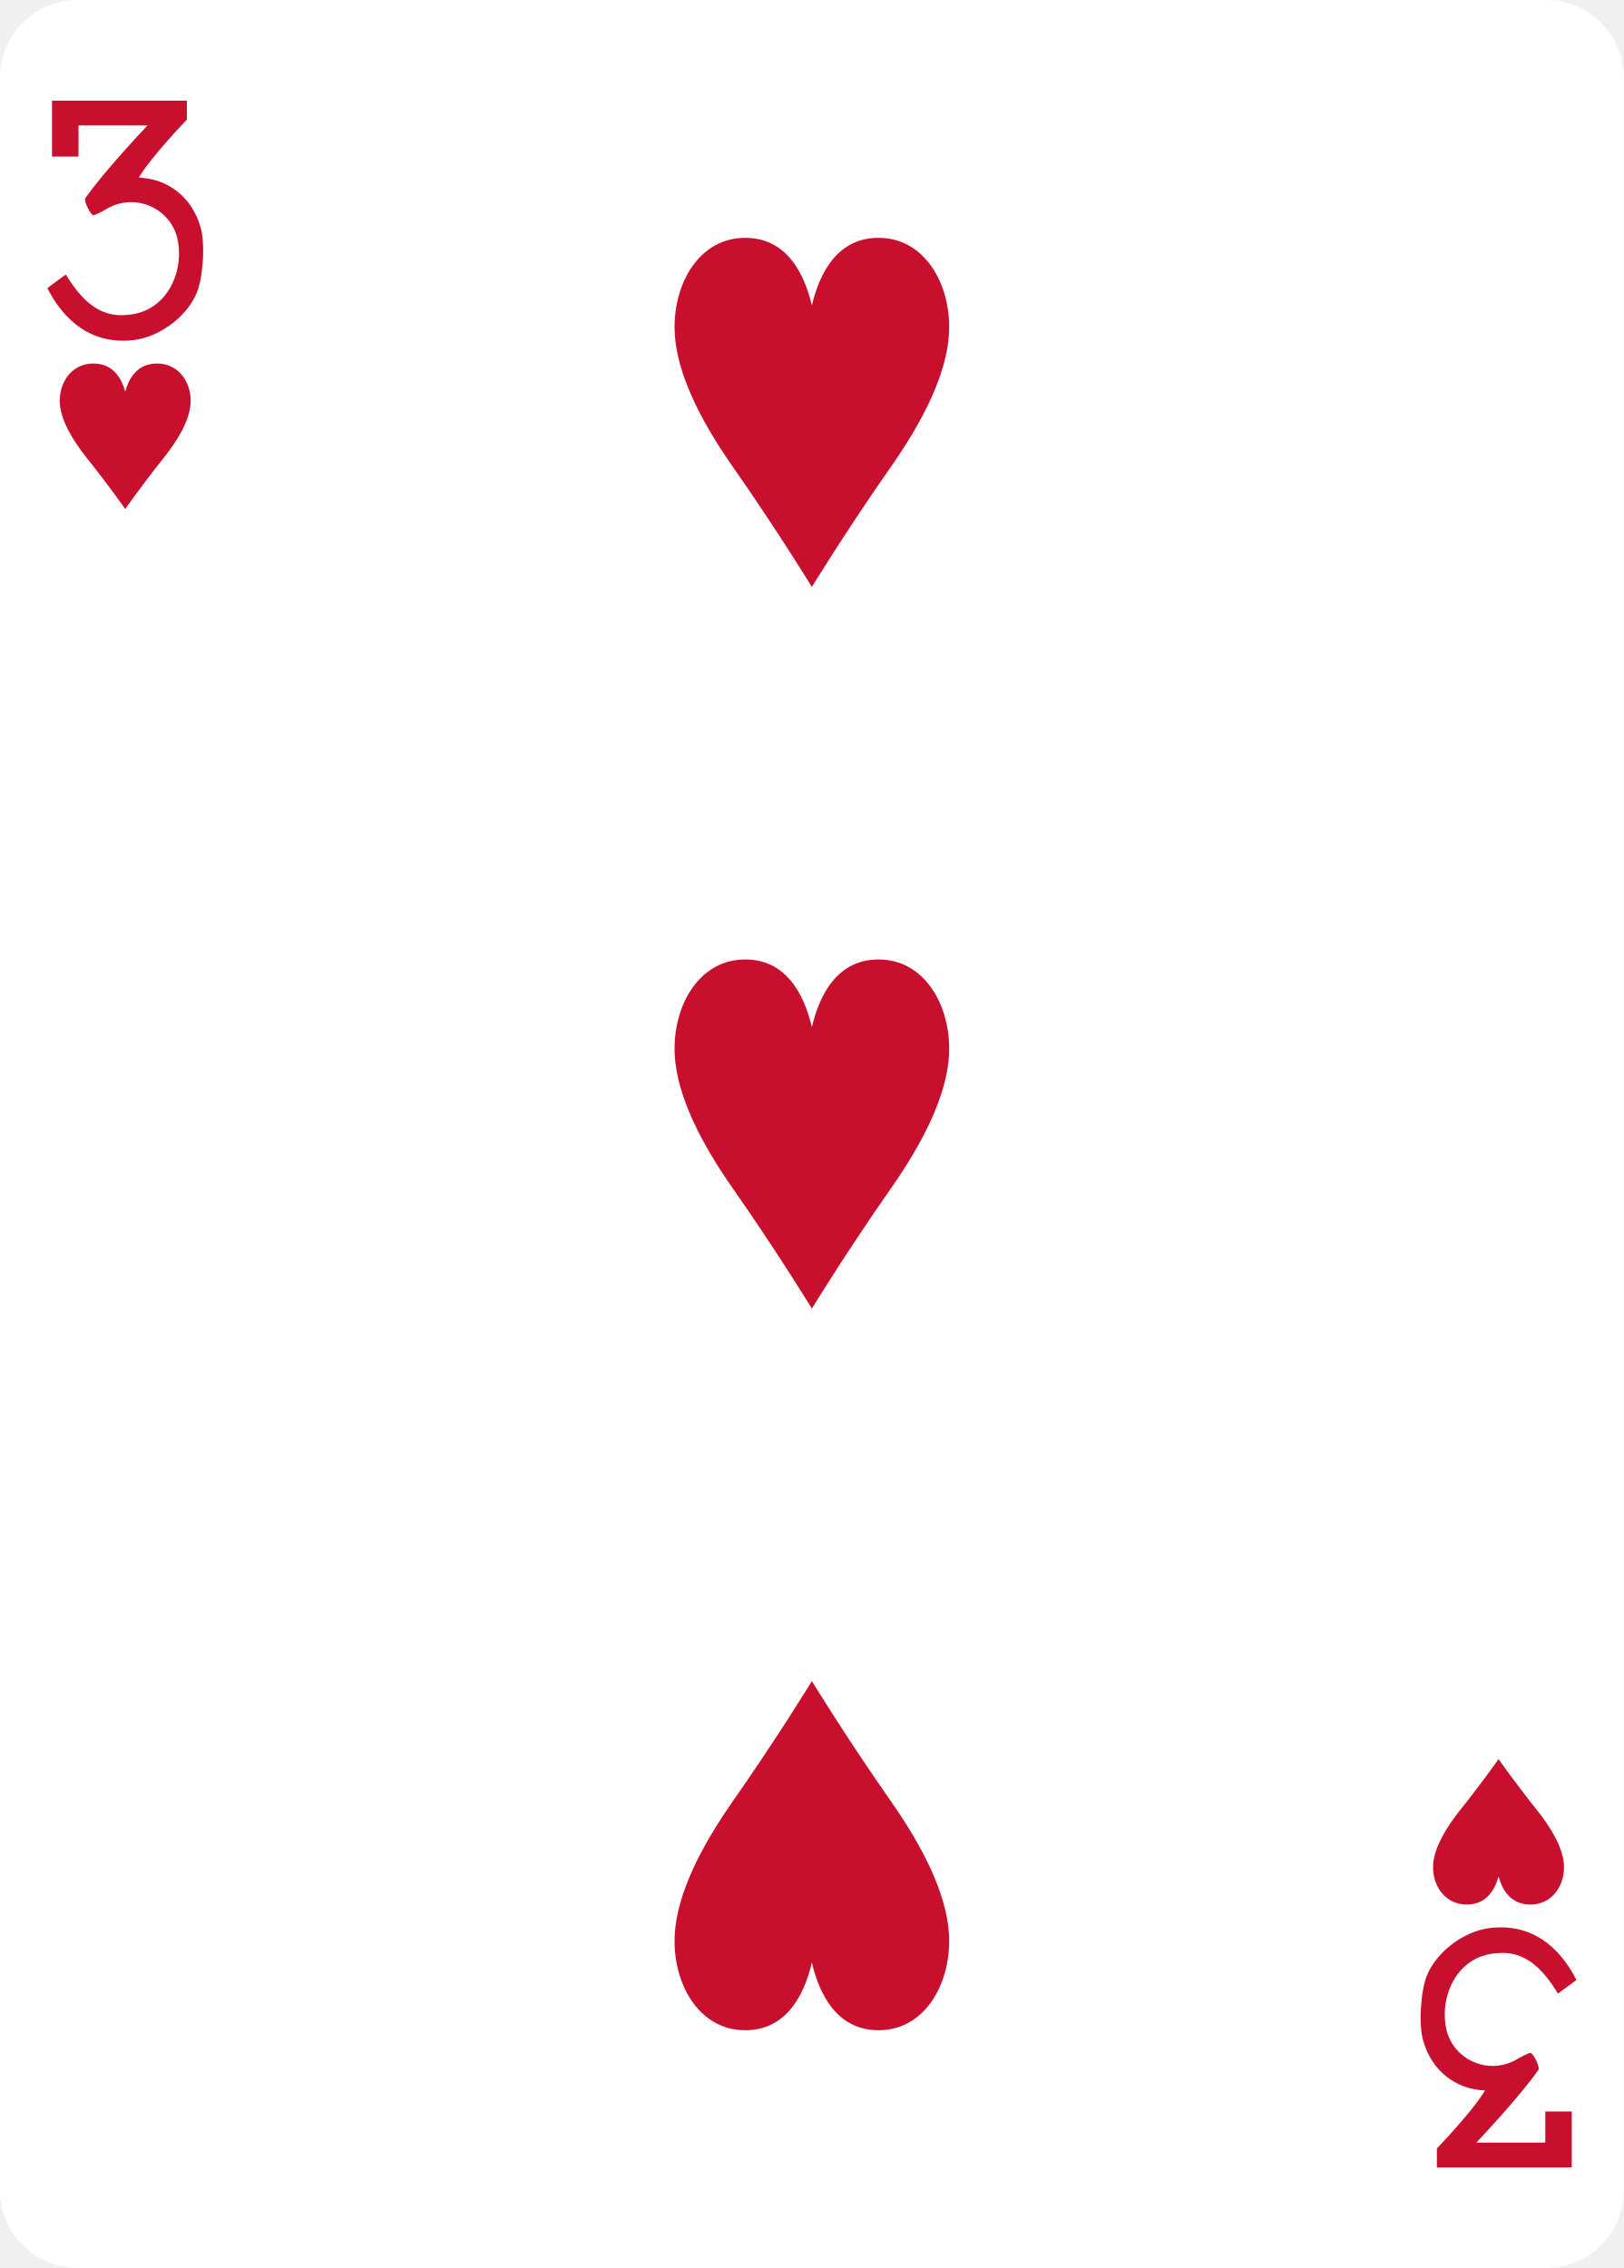
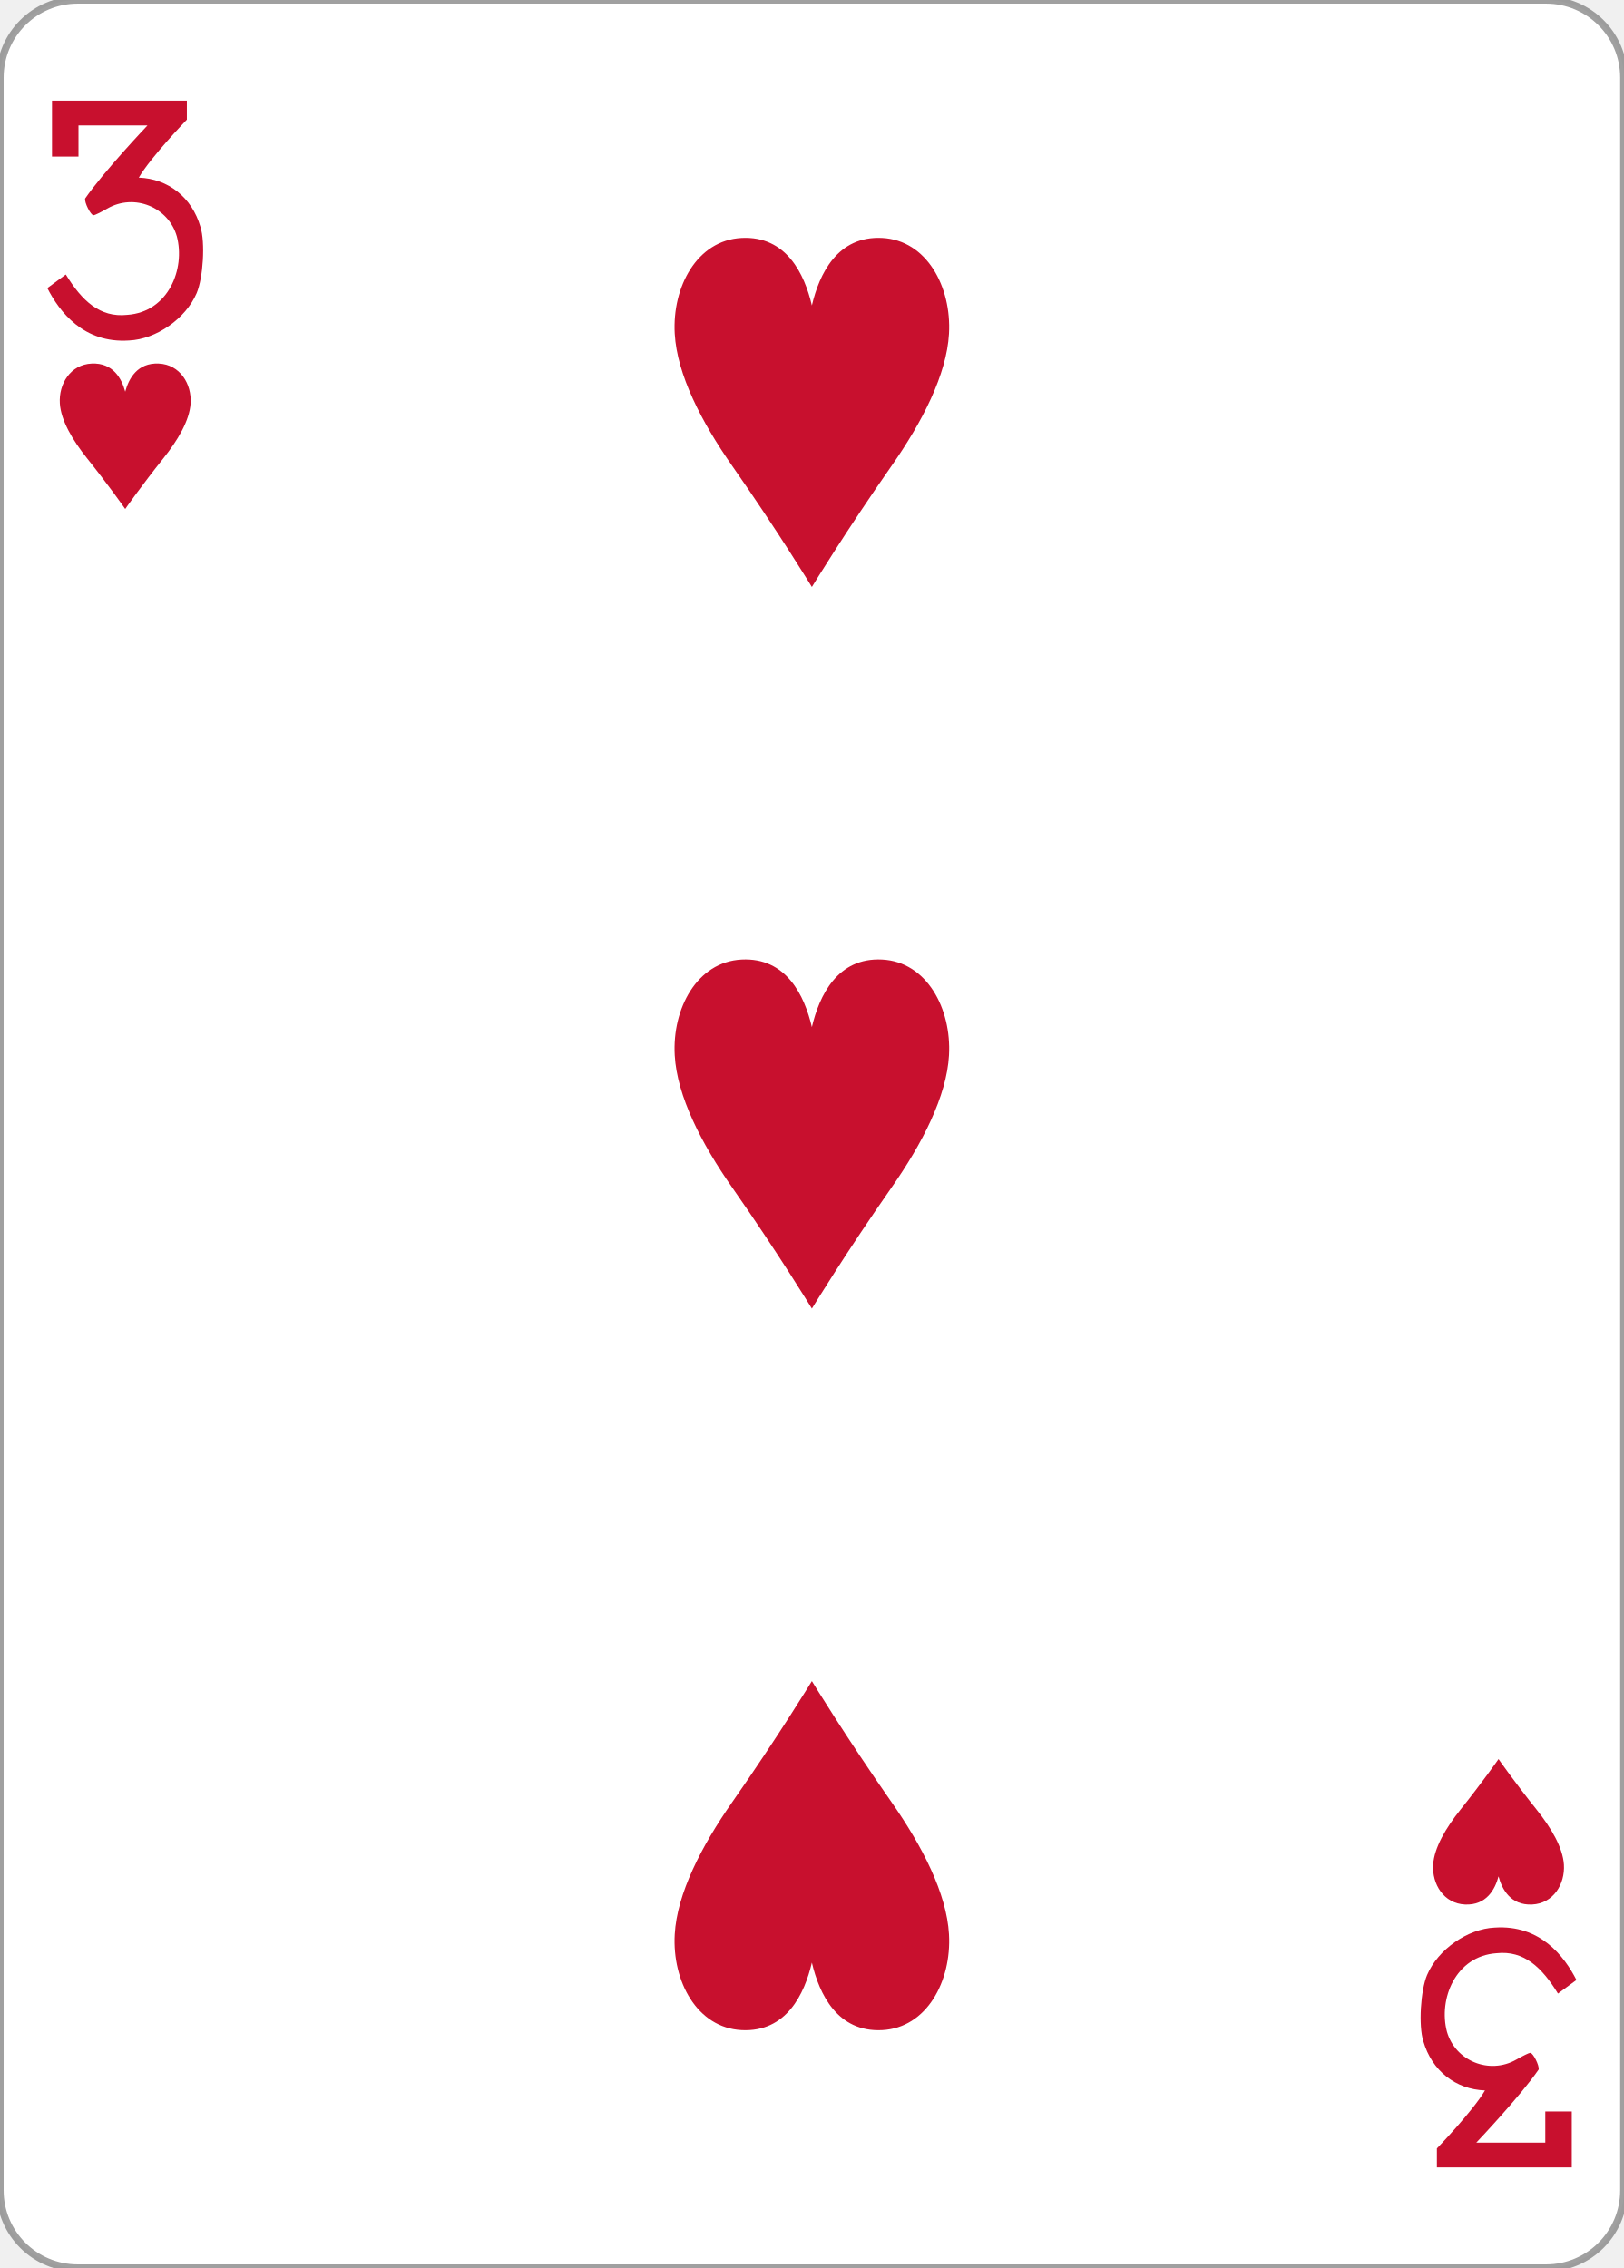
<svg xmlns="http://www.w3.org/2000/svg" width="63mm" height="88mm" viewBox="0 0 238.111 332.599" version="1.1" id="svg8">
  <defs id="defs2" />
  <g id="layer1" transform="translate(840.3834,-360.4284)">
    <g transform="matrix(1.06667,0,0,1.06667,-1918.87,1495.37)" id="HEART-3" style="display:inline">
      <g style="display:inline;opacity:1" id="g9800-8-2" transform="translate(750.645,-1434.28)">
-         <rect ry="10.664" rx="10.678" style="display:inline;fill:#ffffff;fill-opacity:1;stroke:none;stroke-width:1.001;stroke-miterlimit:4;stroke-dasharray:none;stroke-opacity:1" id="rect9802-4-3" width="223.228" height="311.811" x="260.433" y="370.276" />
+         <rect ry="10.664" rx="10.678" style="display:inline;opacity:1;fill:#ffffff;fill-opacity:1;stroke:#808080;stroke-width:1.001;stroke-miterlimit:4;stroke-dasharray:none;stroke-opacity:0.75" id="rect9802-4-3" width="223.228" height="311.811" x="260.433" y="370.276" />
      </g>
      <g transform="translate(1011.08,-1064)" style="display:inline;opacity:1" id="g9820-5-5" />
      <g style="display:inline;opacity:1" id="g9826-3-1" transform="translate(1037.67,-1083.91)" />
      <path transform="translate(1123.69,-853.906)" style="display:inline;opacity:1;fill:#c8102e;fill-opacity:1" d="m -95.397,-140.121 c 0,0 -2.225,-3.19 -5.226,-6.94 -2.008,-2.51 -3.613,-5.227 -3.762,-7.568 -0.171,-2.674 1.449,-5.356 4.382,-5.486 2.931,-0.13 4.121,2.062 4.606,3.869 0.484,-1.807 1.674,-3.999 4.606,-3.869 2.933,0.13 4.553,2.813 4.382,5.486 -0.149,2.341 -1.754,5.058 -3.762,7.568 -3.001,3.75 -5.226,6.94 -5.226,6.94 z" id="path9834-5-2" />
      <path transform="translate(1123.69,-853.906)" style="display:inline;opacity:1;fill:#c8102e;fill-opacity:1;stroke:none;stroke-opacity:1" d="m 93.398,31.743 c 0,0 -2.225,3.19 -5.226,6.94 -2.008,2.51 -3.613,5.227 -3.762,7.568 -0.171,2.674 1.449,5.356 4.382,5.486 2.931,0.13 4.121,-2.062 4.606,-3.869 0.484,1.807 1.674,3.999 4.606,3.869 2.933,-0.13 4.553,-2.813 4.382,-5.486 -0.149,-2.341 -1.754,-5.058 -3.762,-7.568 -3.001,-3.75 -5.226,-6.94 -5.226,-6.94 z" id="path9836-5-8" />
      <path transform="translate(1123.69,-853.906)" style="display:inline;opacity:1;fill:#c8102e;fill-opacity:1" d="m -1,-129.4 c 0,0 -4.666,-7.655 -10.961,-16.656 -4.211,-6.023 -7.578,-12.545 -7.891,-18.163 -0.359,-6.417 3.039,-12.855 9.191,-13.167 6.149,-0.312 8.644,4.948 9.66,9.285 1.016,-4.337 3.512,-9.596 9.66,-9.285 6.152,0.312 9.55,6.75 9.191,13.167 -0.313,5.618 -3.68,12.14 -7.891,18.163 -6.295,9.001 -10.961,16.656 -10.961,16.656 z" id="path9840-3-6" />
      <path transform="translate(1123.69,-853.906)" style="display:inline;opacity:1;fill:#c8102e;fill-opacity:1" d="m -1,-30.189 c 0,0 -4.666,-7.655 -10.961,-16.656 -4.211,-6.023 -7.578,-12.545 -7.891,-18.163 -0.359,-6.417 3.039,-12.855 9.191,-13.167 6.149,-0.312 8.644,4.948 9.66,9.285 1.016,-4.337 3.512,-9.596 9.66,-9.285 6.152,0.312 9.55,6.75 9.191,13.167 -0.313,5.618 -3.68,12.14 -7.891,18.163 -6.295,9.001 -10.961,16.656 -10.961,16.656 z" id="path9850-2-3" />
      <path transform="translate(1123.69,-853.906)" style="display:inline;opacity:1;fill:#c8102e;fill-opacity:1" d="m -1,21.022 c 0,0 -4.666,7.655 -10.961,16.656 -4.211,6.023 -7.578,12.545 -7.891,18.163 -0.359,6.417 3.039,12.855 9.191,13.167 6.149,0.312 8.644,-4.948 9.66,-9.285 1.016,4.337 3.512,9.596 9.66,9.285 6.152,-0.312 9.55,-6.75 9.191,-13.167 -0.313,-5.618 -3.68,-12.14 -7.891,-18.163 -6.295,-9.001 -10.961,-16.656 -10.961,-16.656 z" id="path9854-8-0" />
      <path d="m 1017.584,-1024.396 2.541,-1.869 c 2.205,3.59 4.671,5.955 8.443,5.549 5.66,-0.389 8.005,-6.322 6.821,-10.792 -1.145,-4.011 -5.832,-5.964 -9.558,-3.826 -0.879,0.507 -1.728,0.92 -1.894,0.92 -0.391,0 -1.275,-1.76 -1.155,-2.297 2.501,-3.652 8.573,-10.05 8.573,-10.05 h -9.487 v 4.284 h -3.641 v -7.688 h 18.542 v 2.608 c 0,0 -4.968,5.152 -6.61,7.974 4.043,0.148 7.303,2.711 8.473,6.762 0.683,2.133 0.377,7.012 -0.517,9.115 -1.493,3.505 -5.57,6.349 -9.297,6.513 -6.258,0.42 -9.577,-3.963 -11.234,-7.206 z" id="path17-2-9-8-4" style="opacity:1;fill:#c8102e;fill-opacity:1;stroke-width:1;stroke-miterlimit:4;stroke-dasharray:none" />
      <path d="m 1227.799,-791.793 -2.541,1.869 c -2.205,-3.59 -4.671,-5.955 -8.443,-5.549 -5.66,0.389 -8.005,6.322 -6.821,10.792 1.145,4.011 5.832,5.964 9.558,3.826 0.879,-0.507 1.728,-0.92 1.894,-0.92 0.391,0 1.275,1.76 1.155,2.297 -2.501,3.652 -8.573,10.05 -8.573,10.05 h 9.487 v -4.284 h 3.641 v 7.688 h -18.542 v -2.608 c 0,0 4.968,-5.152 6.61,-7.974 -4.043,-0.148 -7.303,-2.71 -8.473,-6.762 -0.683,-2.133 -0.377,-7.012 0.517,-9.115 1.493,-3.505 5.57,-6.349 9.297,-6.513 6.258,-0.42 9.577,3.963 11.234,7.206 z" id="path17-5-3-9-1-3" style="opacity:1;fill:#c8102e;fill-opacity:1" />
    </g>
  </g>
</svg>
